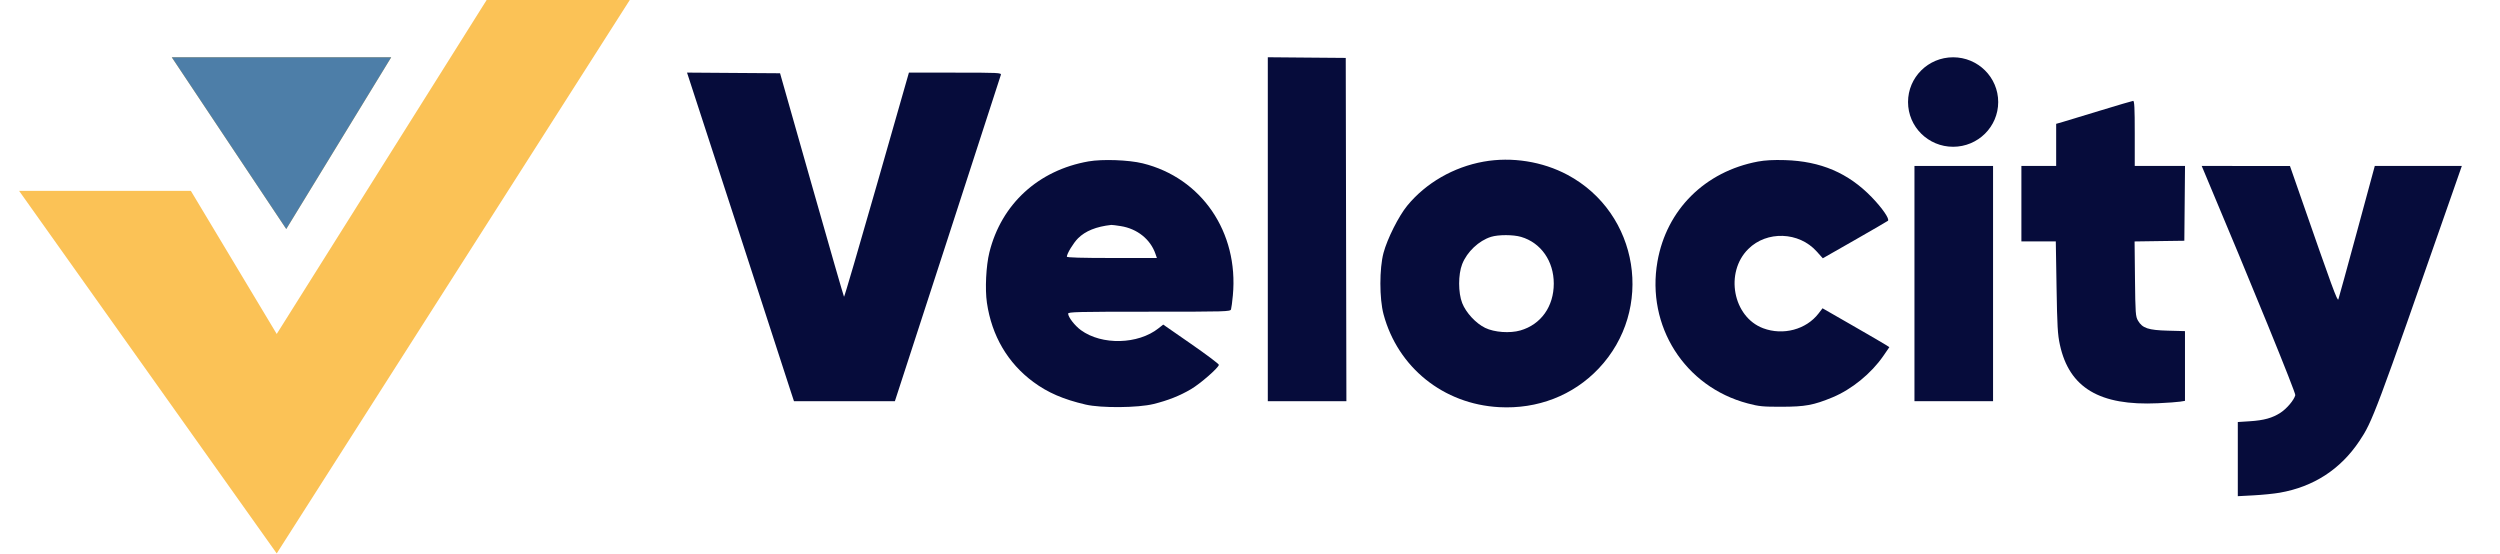
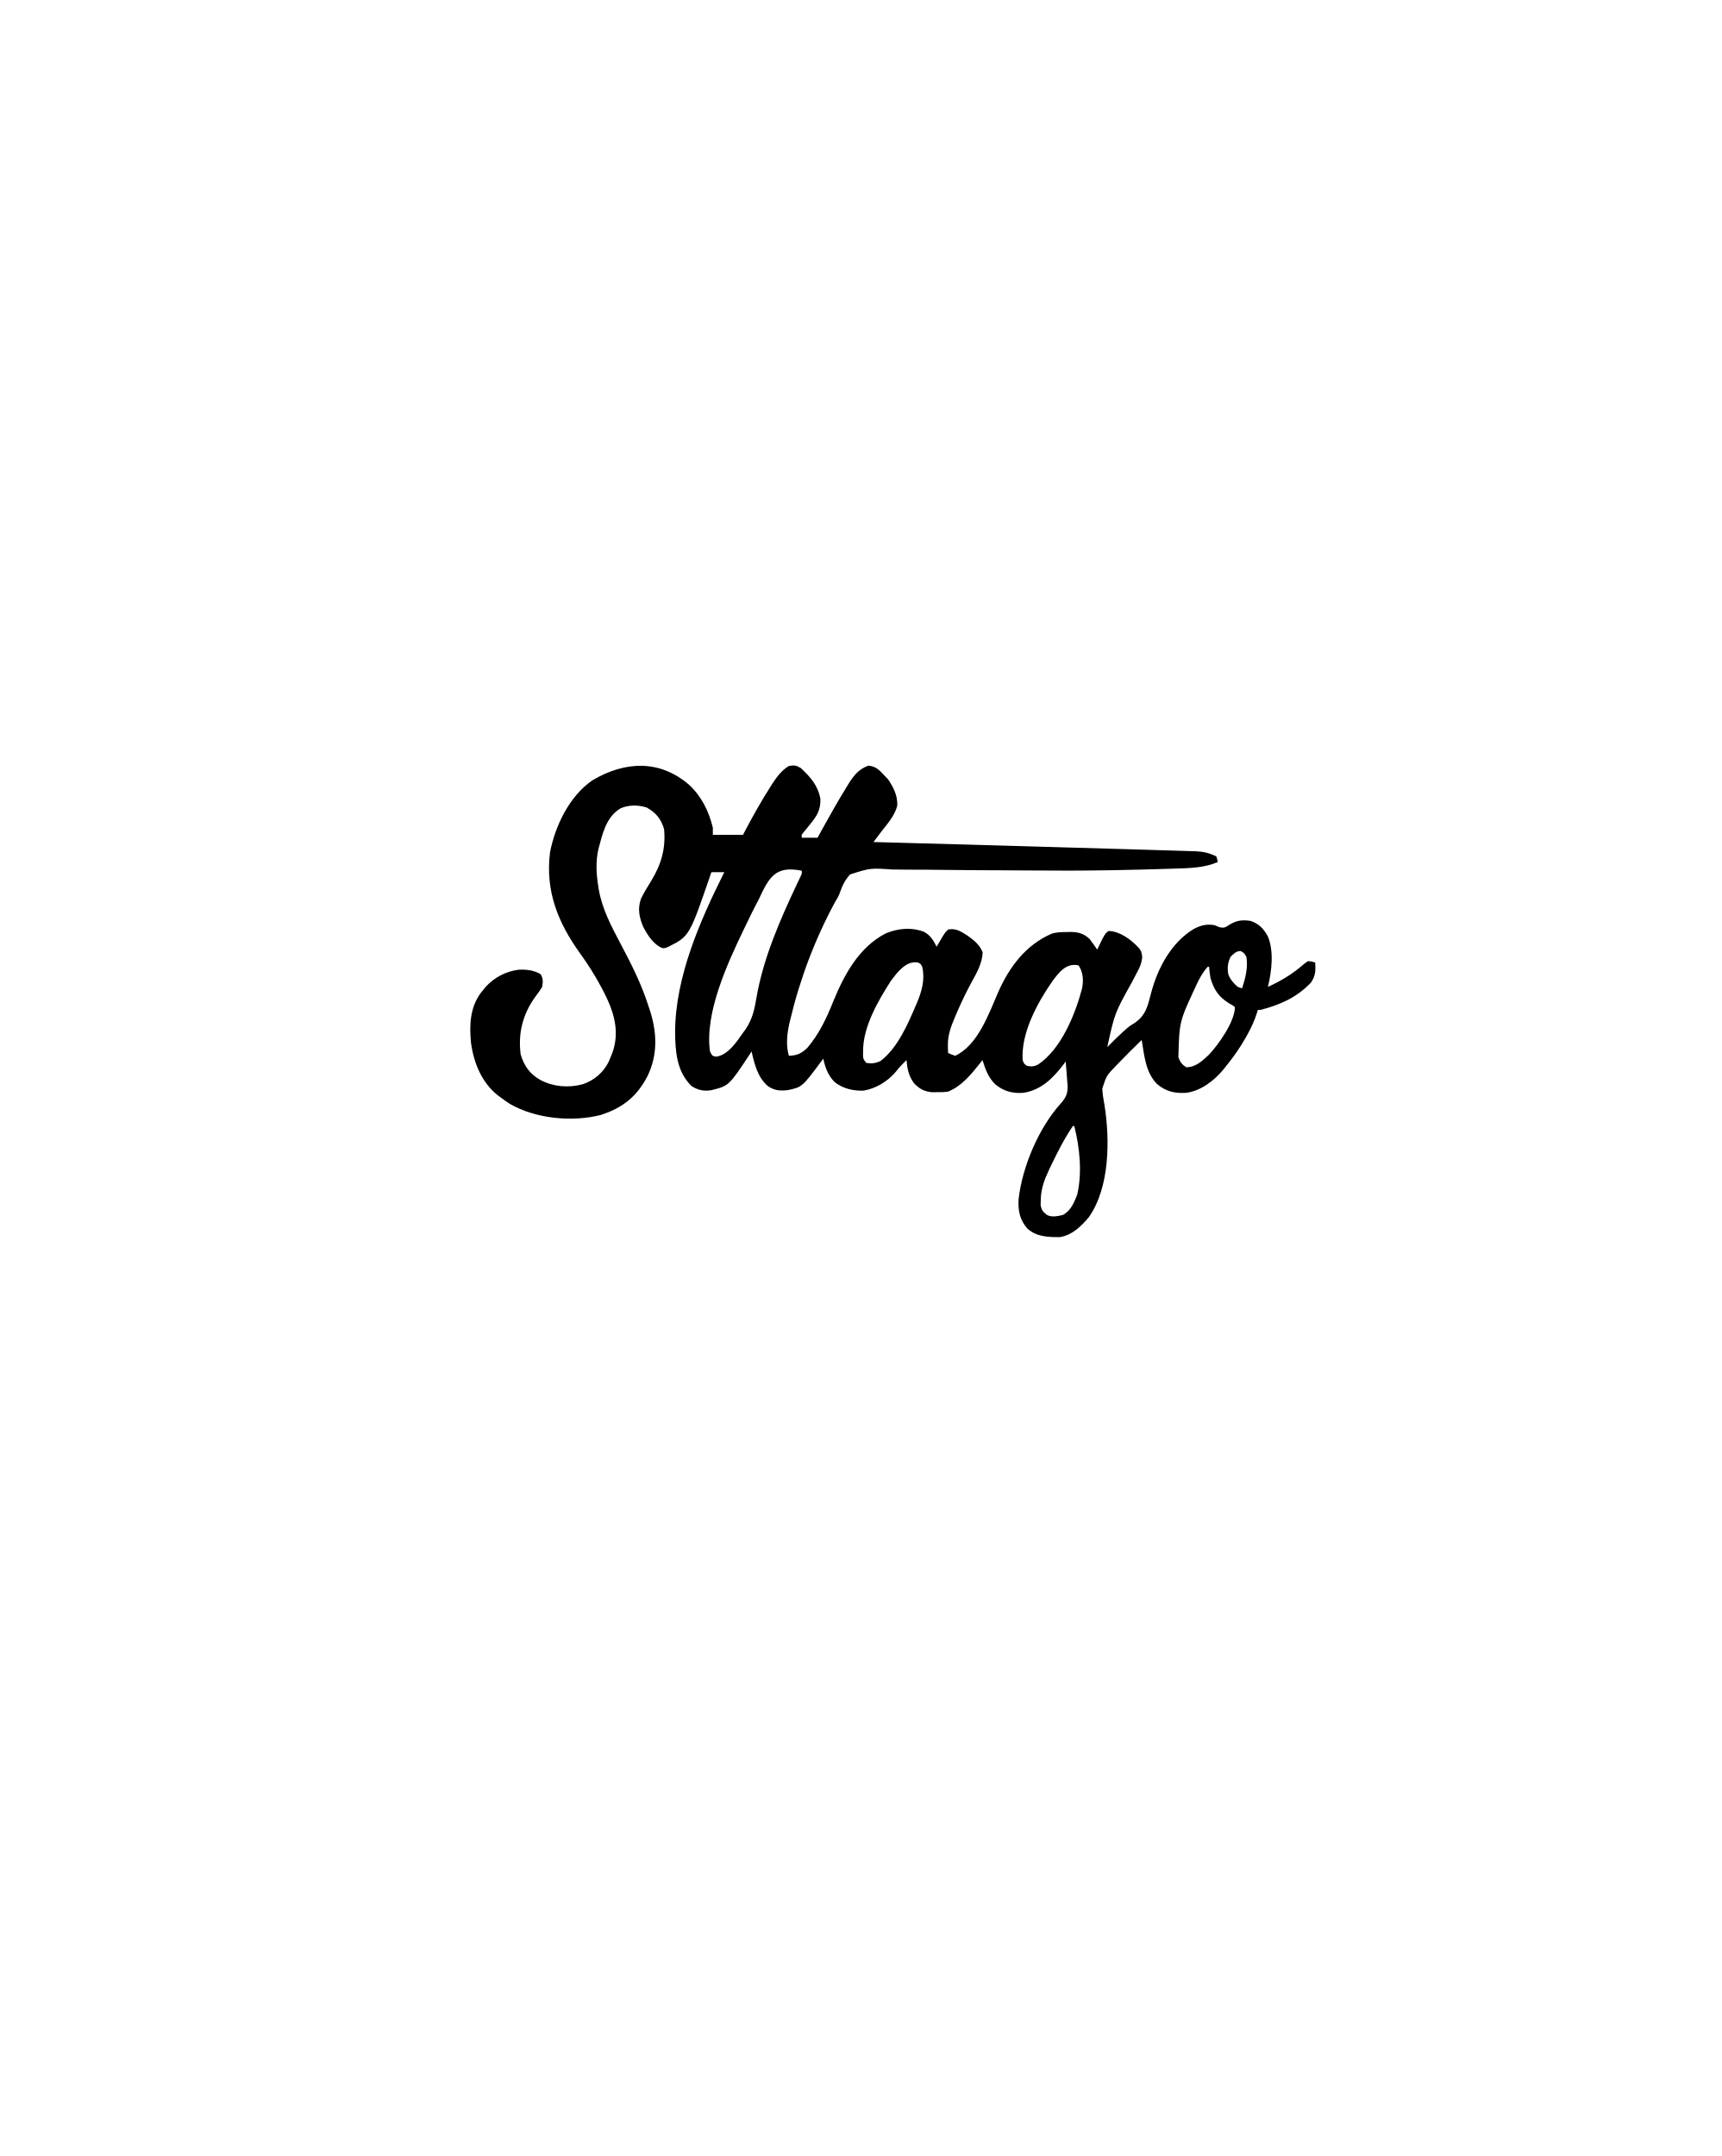
- <svg xmlns="http://www.w3.org/2000/svg" width="131" height="29" viewBox="0 0 131 29" fill="none">
-   <path d="M20.5 3H9L15 12L20.5 3Z" fill="#FBC256" />
-   <path d="M10 10H1L14.5 29L33 0H25.5L14.5 17.5L10 10Z" fill="#FBC256" />
-   <path d="M20.5 3H9L15 12L20.5 3Z" fill="#4D7EA8" />
-   <path d="M104.706 5.347C104.706 6.642 103.648 7.691 102.343 7.691C101.038 7.691 99.981 6.642 99.981 5.347C99.981 4.052 101.038 3.002 102.343 3.002C103.648 3.002 104.706 4.052 104.706 5.347Z" fill="#060C3B" />
-   <path d="M100.318 14.859V21.022H102.377H104.436V14.859V8.696H102.377H100.318V14.859Z" fill="#060C3B" />
-   <path d="M110.072 5.788C109.181 6.061 108.293 6.33 108.098 6.387L107.743 6.489V7.593V8.696H106.832H105.921V10.672V12.649H106.822H107.724L107.763 15.043C107.796 17.082 107.822 17.531 107.937 18.06C108.425 20.32 110.021 21.273 113.076 21.13C113.577 21.107 114.101 21.069 114.24 21.046L114.493 21.005V19.178V17.351L113.599 17.327C112.569 17.3 112.262 17.197 112.031 16.802C111.904 16.584 111.893 16.433 111.873 14.61L111.852 12.652L113.155 12.633L114.459 12.615L114.477 10.656L114.495 8.696H113.178H111.861V6.988C111.861 5.662 111.842 5.281 111.776 5.286C111.73 5.29 110.963 5.516 110.072 5.788Z" fill="#060C3B" />
-   <path d="M115.475 8.947C117.992 14.92 120.304 20.587 120.274 20.707C120.21 20.959 119.836 21.405 119.506 21.622C119.08 21.902 118.63 22.027 117.885 22.074L117.261 22.114V24.057V26L118.088 25.956C118.542 25.932 119.158 25.87 119.456 25.818C121.23 25.508 122.636 24.598 123.629 23.115C124.32 22.083 124.444 21.753 128.503 10.12L129 8.696H126.719H124.439L123.509 12.126C122.997 14.012 122.557 15.614 122.53 15.686C122.483 15.812 122.21 15.069 120.513 10.187L119.994 8.698L117.682 8.697L115.369 8.696L115.475 8.947Z" fill="#060C3B" />
-   <path d="M92.118 8.465C89.341 8.986 87.328 10.987 86.851 13.703C86.257 17.086 88.277 20.264 91.577 21.138C92.181 21.298 92.369 21.316 93.366 21.314C94.591 21.312 95.031 21.231 96.019 20.823C97.027 20.406 98.05 19.573 98.685 18.653L99.002 18.192L98.848 18.091C98.764 18.035 97.976 17.576 97.098 17.071L95.501 16.154L95.292 16.426C94.644 17.269 93.435 17.592 92.389 17.2C90.806 16.607 90.369 14.281 91.609 13.048C92.58 12.081 94.263 12.14 95.191 13.173L95.515 13.534L97.191 12.578C98.113 12.051 98.894 11.598 98.927 11.57C99.029 11.482 98.635 10.908 98.079 10.333C96.851 9.064 95.406 8.447 93.534 8.39C92.933 8.372 92.487 8.396 92.118 8.465Z" fill="#060C3B" />
-   <path fill-rule="evenodd" clip-rule="evenodd" d="M77.741 8.47C76.169 8.751 74.716 9.588 73.742 10.774C73.291 11.323 72.694 12.511 72.496 13.251C72.277 14.075 72.278 15.646 72.497 16.467C73.245 19.254 75.636 21.177 78.555 21.335C80.568 21.445 82.43 20.723 83.767 19.314C86.7 16.223 85.89 11.171 82.141 9.164C80.826 8.46 79.215 8.206 77.741 8.47ZM81.418 14.859C81.418 13.68 80.745 12.719 79.705 12.413C79.296 12.292 78.516 12.291 78.133 12.41C77.492 12.609 76.871 13.195 76.618 13.841C76.406 14.382 76.406 15.337 76.619 15.881C76.817 16.385 77.334 16.943 77.821 17.18C78.304 17.415 79.119 17.474 79.669 17.315C80.748 17.003 81.418 16.061 81.418 14.859Z" fill="#060C3B" />
-   <path d="M66.433 12.011V21.022H68.492H70.551L70.534 12.029L70.517 3.035L68.475 3.018L66.433 3V12.011Z" fill="#060C3B" />
-   <path fill-rule="evenodd" clip-rule="evenodd" d="M57.039 8.457C54.409 8.919 52.475 10.692 51.845 13.218C51.669 13.926 51.609 15.148 51.715 15.868C51.97 17.6 52.805 19.023 54.148 20.016C54.907 20.576 55.723 20.929 56.89 21.2C57.701 21.389 59.633 21.372 60.448 21.17C61.207 20.982 61.822 20.738 62.409 20.392C62.904 20.101 63.868 19.257 63.868 19.116C63.868 19.07 63.212 18.576 62.41 18.02L60.952 17.008L60.706 17.203C59.634 18.053 57.736 18.099 56.64 17.3C56.32 17.067 55.971 16.616 55.971 16.435C55.971 16.345 56.461 16.333 60.219 16.333C64.289 16.333 64.468 16.328 64.506 16.209C64.528 16.141 64.571 15.812 64.602 15.477C64.91 12.166 62.965 9.319 59.876 8.559C59.148 8.379 57.763 8.33 57.039 8.457ZM60.546 13.302C60.282 12.538 59.594 11.987 58.729 11.848C58.493 11.81 58.269 11.782 58.232 11.786C57.448 11.871 56.872 12.103 56.487 12.489C56.245 12.732 55.903 13.294 55.903 13.45C55.903 13.496 56.684 13.519 58.262 13.519H60.621L60.546 13.302Z" fill="#060C3B" />
-   <path d="M36 3.804C36.126 4.182 37.538 8.51 38.86 12.582C40.181 16.653 41.339 20.218 41.433 20.503L41.604 21.022L44.248 21.022L46.892 21.022L49.653 12.531C51.172 7.861 52.428 3.988 52.445 3.923C52.475 3.813 52.328 3.806 50.052 3.806H47.627L45.943 9.695C45.017 12.934 44.245 15.57 44.227 15.552C44.209 15.535 43.447 12.892 42.535 9.68L40.875 3.839L38.437 3.822L36 3.804Z" fill="#060C3B" />
+ <svg xmlns="http://www.w3.org/2000/svg" version="1.1" width="1200" height="1503">
+   <path d="M0 0 C8.741 8.144 13.778 18.374 16.594 29.934 C16.594 31.584 16.594 33.234 16.594 34.934 C23.524 34.934 30.454 34.934 37.594 34.934 C38.667 32.899 38.667 32.899 39.762 30.824 C45 20.997 50.397 11.314 56.406 1.934 C56.92 1.117 57.434 0.3 57.964 -0.542 C61.161 -5.442 64.501 -10.01 69.594 -13.066 C73.287 -13.762 74.786 -13.565 77.973 -11.598 C84.657 -5.38 89.972 0.69 91.594 9.934 C91.799 17.426 89.214 21.736 84.531 27.371 C83.412 28.763 82.296 30.157 81.184 31.555 C80.687 32.157 80.191 32.76 79.679 33.381 C78.403 34.891 78.403 34.891 78.594 36.934 C82.224 36.934 85.854 36.934 89.594 36.934 C90.901 34.557 90.901 34.557 92.234 32.133 C98 21.705 103.804 11.306 110.094 1.184 C110.561 0.417 111.028 -0.349 111.509 -1.138 C115.055 -6.752 118.564 -10.944 124.969 -13.316 C130.425 -12.94 132.954 -9.922 136.594 -6.066 C137.336 -5.283 138.079 -4.499 138.844 -3.691 C142.563 1.888 145.52 7.708 145.164 14.562 C143.374 22.005 137.343 28.303 132.84 34.289 C132.223 35.109 132.223 35.109 131.595 35.946 C130.595 37.275 129.594 38.605 128.594 39.934 C130.002 39.97 130.002 39.97 131.438 40.007 C155.789 40.637 180.138 41.308 204.487 42.012 C207.244 42.091 210 42.171 212.757 42.25 C221.453 42.501 230.149 42.753 238.845 43.005 C248.76 43.292 258.675 43.578 268.59 43.862 C276.356 44.085 284.123 44.31 291.89 44.535 C296.487 44.668 301.084 44.801 305.681 44.932 C315.329 45.208 324.976 45.495 334.622 45.808 C337.127 45.887 339.632 45.963 342.137 46.032 C345.089 46.115 348.039 46.214 350.99 46.318 C351.778 46.336 352.567 46.355 353.379 46.373 C358.643 46.588 362.828 47.619 367.594 49.934 C368.314 52.041 368.314 52.041 368.594 53.934 C358.846 58.01 349.104 58.126 338.646 58.459 C337.415 58.5 336.184 58.542 334.915 58.584 C322.529 58.988 310.141 59.299 297.75 59.523 C295.949 59.557 295.949 59.557 294.111 59.591 C274.301 59.945 254.508 59.918 234.696 59.747 C228.902 59.698 223.108 59.663 217.313 59.638 C216.49 59.634 215.666 59.631 214.818 59.627 C210.642 59.609 206.466 59.593 202.291 59.578 C193.752 59.544 185.215 59.479 176.676 59.354 C169.05 59.243 161.426 59.188 153.8 59.2 C149.812 59.204 145.829 59.181 141.843 59.087 C126.4 58.022 126.4 58.022 112.32 62.512 C108.837 66.213 106.844 70.294 105.238 75.079 C104.407 77.471 103.192 79.528 101.852 81.668 C87.834 107.595 77.312 135.32 70.531 163.996 C70.327 164.845 70.123 165.695 69.912 166.57 C68.305 173.879 67.475 181.651 69.594 188.934 C75.221 188.816 78.338 187.331 82.418 183.465 C90.639 173.9 95.967 162.564 100.594 150.934 C108.195 132.399 118.524 113.19 137.141 103.625 C145.595 100.094 154.889 99.194 163.594 102.434 C168.206 104.778 170.391 108.373 172.594 112.934 C173.209 111.886 173.209 111.886 173.836 110.816 C174.644 109.451 174.644 109.451 175.469 108.059 C176.002 107.154 176.536 106.249 177.086 105.316 C178.594 102.934 178.594 102.934 180.594 100.934 C186.054 99.841 189.675 102.305 194.117 105.156 C198.656 108.413 202.647 111.513 204.719 116.809 C204.414 124.434 200.605 131.145 196.969 137.684 C193.164 144.714 189.737 151.833 186.594 159.184 C186.22 160.052 185.847 160.921 185.462 161.815 C182.675 168.438 180.289 174.577 180.469 181.871 C180.487 182.829 180.505 183.787 180.523 184.773 C180.547 185.486 180.57 186.199 180.594 186.934 C182.941 188.076 182.941 188.076 185.594 188.934 C201.429 181.544 209.034 159.526 215.525 144.623 C223.308 127.038 234.689 111.79 252.594 103.934 C256.234 102.72 259.614 102.711 263.406 102.684 C264.106 102.663 264.805 102.642 265.525 102.621 C271.033 102.58 275.123 103.63 279.203 107.434 C281.075 109.895 282.878 112.36 284.594 114.934 C284.92 114.247 285.246 113.559 285.582 112.852 C286.019 111.951 286.456 111.049 286.906 110.121 C287.55 108.781 287.55 108.781 288.207 107.414 C290.512 103.291 290.512 103.291 292.594 101.934 C300.586 102.263 307.907 107.791 313.281 113.434 C315.397 115.769 315.6 116.995 315.949 120.207 C315.547 124.42 314.219 127.419 312.219 131.059 C311.483 132.47 310.748 133.883 310.016 135.297 C309.623 136.045 309.231 136.794 308.826 137.565 C296.774 159.2 296.774 159.2 291.594 182.934 C292.078 182.437 292.563 181.941 293.062 181.43 C296.447 177.999 299.857 174.625 303.469 171.434 C304.124 170.85 304.778 170.266 305.453 169.664 C307.594 167.934 307.594 167.934 310.109 166.422 C318.493 161.038 319.793 154.249 322.18 145.117 C326.718 127.804 336.288 109.905 351.969 100.496 C356.961 97.928 361.037 96.914 366.594 97.934 C368.079 98.583 368.079 98.583 369.594 99.246 C373.264 100.087 373.754 99.487 376.844 97.559 C381.814 94.491 385.856 94.052 391.594 94.934 C397.351 96.889 400.726 100.504 403.57 105.727 C407.932 116.264 406.207 130.13 403.594 140.934 C412.534 136.811 420.084 132.402 427.594 125.934 C429.695 124.18 429.695 124.18 431.594 122.934 C434.344 123.246 434.344 123.246 436.594 123.934 C436.884 129.539 436.874 133.162 433.594 137.934 C423.612 148.379 412.29 153.318 398.594 156.934 C397.934 156.934 397.274 156.934 396.594 156.934 C396.431 157.481 396.268 158.028 396.1 158.593 C394.293 164.361 391.944 169.493 388.969 174.746 C388.531 175.526 388.093 176.306 387.641 177.109 C383.796 183.823 379.495 189.936 374.594 195.934 C373.72 197.053 373.72 197.053 372.828 198.195 C366.378 206.107 357.071 213.339 346.781 214.746 C338.853 215.293 332.546 213.898 326.375 208.719 C318.248 200.574 317.442 188.805 315.594 177.934 C310.158 183.169 304.84 188.508 299.594 193.934 C298.982 194.557 298.37 195.181 297.74 195.824 C291.026 202.809 291.026 202.809 288.113 211.859 C288.335 215.661 288.858 219.2 289.594 222.934 C293.511 247.201 293.445 280.59 278.719 301.496 C273.329 307.874 266.868 314.24 258.297 315.367 C250.178 315.376 242.308 315.102 235.941 309.473 C230.526 303.288 229.309 296.899 229.77 288.867 C232.373 266.172 243.813 239.159 259.229 222.127 C262.733 218.147 263.989 215.489 263.961 210.121 C263.829 208.056 263.665 205.993 263.469 203.934 C263.357 202.342 263.357 202.342 263.242 200.719 C263.055 198.12 262.838 195.527 262.594 192.934 C262.132 193.563 261.671 194.192 261.195 194.84 C253.876 204.445 245.548 212.83 233.219 214.746 C225.753 215.357 219.44 213.716 213.594 208.934 C208.556 204.016 206.709 198.573 204.594 191.934 C203.776 192.985 203.776 192.985 202.941 194.059 C196.637 201.99 190.196 210.018 180.594 213.934 C176.938 214.332 176.938 214.332 173.094 214.309 C171.825 214.316 170.557 214.324 169.25 214.332 C163.769 213.735 160.631 212.018 156.844 208.059 C153.013 202.738 152.244 198.328 151.594 191.934 C148.831 194.615 146.33 197.268 143.969 200.309 C138.401 206.901 129.986 211.943 121.426 213.27 C114.177 213.41 107.219 211.794 101.445 207.238 C96.847 202.446 94.975 197.354 93.594 190.934 C93.219 191.441 92.844 191.949 92.457 192.473 C78.831 210.801 78.831 210.801 68.594 212.934 C63.264 213.441 59.721 213.198 55.191 210.258 C47.832 204.158 45.663 194.846 43.594 185.934 C43.06 186.756 42.526 187.578 41.977 188.426 C27.822 209.816 27.822 209.816 15.594 212.934 C10.262 213.765 6.109 212.944 1.594 209.934 C-8.639 199.701 -9.589 186.092 -9.719 172.309 C-9.557 133.885 7.641 94.839 24.594 60.934 C21.624 60.934 18.654 60.934 15.594 60.934 C15.393 61.521 15.193 62.109 14.986 62.715 C0.227 105.617 0.227 105.617 -14.406 112.934 C-16.469 113.871 -16.469 113.871 -18.406 113.934 C-24.655 111.569 -28.671 105.129 -31.742 99.473 C-34.684 92.859 -36.044 86.392 -33.488 79.434 C-31.412 75.133 -28.91 71.12 -26.406 67.059 C-19.366 55.543 -16.126 44.441 -17.406 30.934 C-19.517 23.761 -22.991 19.617 -29.406 15.934 C-35.273 13.978 -42.001 13.928 -47.719 16.434 C-57.844 22.447 -60.302 34.105 -63.16 44.738 C-65.207 53.697 -64.691 62.252 -63.219 71.246 C-63.118 71.897 -63.017 72.547 -62.913 73.217 C-60.493 86.684 -54.278 98.512 -47.937 110.46 C-40.444 124.612 -33.28 138.633 -28.406 153.934 C-28.186 154.584 -27.966 155.235 -27.739 155.905 C-22.347 171.847 -21.506 187.79 -28.969 203.121 C-36.324 217.348 -46.308 225.263 -61.449 230.172 C-81.441 235.322 -106.954 232.844 -124.852 222.523 C-127.12 221.082 -129.265 219.557 -131.406 217.934 C-132.095 217.422 -132.783 216.91 -133.492 216.383 C-144.669 207.411 -150.187 193.725 -152.023 179.77 C-153.246 167.516 -152.7 155.122 -145.055 144.922 C-144.511 144.266 -143.967 143.61 -143.406 142.934 C-142.904 142.308 -142.401 141.683 -141.883 141.039 C-135.886 134.325 -127.591 130.001 -118.656 128.934 C-113.158 128.711 -108.23 129.257 -103.406 132.121 C-101.619 135.361 -101.824 137.265 -102.406 140.934 C-103.94 143.482 -105.67 145.806 -107.457 148.184 C-116.022 160.268 -119.277 173.331 -117.406 187.934 C-115.018 196.092 -110.859 201.831 -103.406 205.934 C-94.362 210.643 -83.998 211.394 -74.156 208.809 C-66.083 206.057 -59.744 200.671 -55.957 192.996 C-55.344 191.48 -55.344 191.48 -54.719 189.934 C-54.302 188.923 -53.886 187.912 -53.457 186.871 C-48.771 173.771 -51.498 161.298 -57.172 149.086 C-62.459 138.031 -68.677 127.673 -75.839 117.736 C-91.402 96.121 -100.329 74.111 -96.91 47 C-93.25 28.451 -83.396 7.899 -67.406 -3.066 C-44.867 -16.446 -20.65 -17.734 0 0 Z M48.594 79.934 C47.885 81.311 47.167 82.684 46.438 84.051 C44.74 87.258 43.156 90.506 41.611 93.789 C40.52 96.089 39.394 98.372 38.27 100.656 C26.831 124.361 10.794 159.132 14.594 185.934 C16.259 189.169 16.259 189.169 19.219 189.559 C27.481 188.029 33.034 179.464 37.594 172.934 C38.205 172.107 38.816 171.281 39.445 170.43 C44.156 163.384 45.619 156.792 46.981 148.605 C51.707 121.037 63.359 94.367 75.241 69.218 C75.681 68.286 76.121 67.355 76.574 66.395 C76.965 65.578 77.356 64.761 77.759 63.919 C78.723 61.985 78.723 61.985 78.594 59.934 C60.254 56.266 55.908 64.235 48.594 79.934 Z M377.594 119.934 C375.595 123.93 375.214 127.465 375.914 131.902 C377.155 135.612 379.654 138.411 382.594 140.934 C383.584 141.264 384.574 141.594 385.594 141.934 C387.947 134.692 389.787 127.582 388.594 119.934 C386.945 117.192 386.945 117.192 384.594 115.934 C381.321 115.934 379.902 117.741 377.594 119.934 Z M140.594 136.934 C131.74 150.718 121.247 168.891 121.344 185.746 C121.339 186.66 121.333 187.574 121.328 188.516 C121.434 191.194 121.434 191.194 123.594 193.934 C127.511 194.461 129.941 194.239 133.531 192.559 C145.389 183.462 152.286 167.435 158.031 154.059 C158.526 152.919 158.526 152.919 159.031 151.756 C162.393 143.646 164.578 135.632 162.594 126.934 C161.507 124.844 161.507 124.844 159.594 123.934 C151.335 122.371 144.933 131.05 140.594 136.934 Z M253.336 136.914 C242.82 152.134 231.392 173.005 232.594 191.934 C233.526 194.513 233.526 194.513 235.594 195.934 C238.7 196.656 240.632 196.425 243.48 194.969 C259.523 184.095 269.239 160.156 274.031 141.996 C275.117 136.283 274.841 130.805 271.594 125.934 C263.009 124.006 258.059 130.679 253.336 136.914 Z M361.594 126.934 C358.094 130.817 355.897 134.929 353.719 139.621 C353.374 140.359 353.03 141.098 352.675 141.858 C341.852 165.213 341.852 165.213 341.168 189.973 C342.507 193.415 343.475 194.854 346.594 196.934 C353.331 196.934 357.648 192.65 362.344 188.32 C369.121 181.245 380.594 164.987 380.594 154.934 C378.968 153.745 378.968 153.745 376.906 152.621 C369.442 148.066 366.107 143.241 363.594 134.934 C363.073 132.238 362.797 129.678 362.594 126.934 C362.264 126.934 361.934 126.934 361.594 126.934 Z M267.594 237.934 C261.791 246.476 257.121 255.639 252.656 264.934 C252.184 265.912 251.712 266.891 251.225 267.899 C247.824 275.092 245.314 281.555 245.219 289.621 C245.19 290.718 245.162 291.815 245.133 292.945 C245.693 296.579 246.756 297.682 249.594 299.934 C253.105 301.689 256.856 300.74 260.594 299.934 C266.079 297.066 268.371 291.482 270.594 285.934 C274.204 270.899 272.417 252.795 268.594 237.934 C268.264 237.934 267.934 237.934 267.594 237.934 Z " fill="#000000" transform="translate(480.4062,547.0664)" />
</svg>
